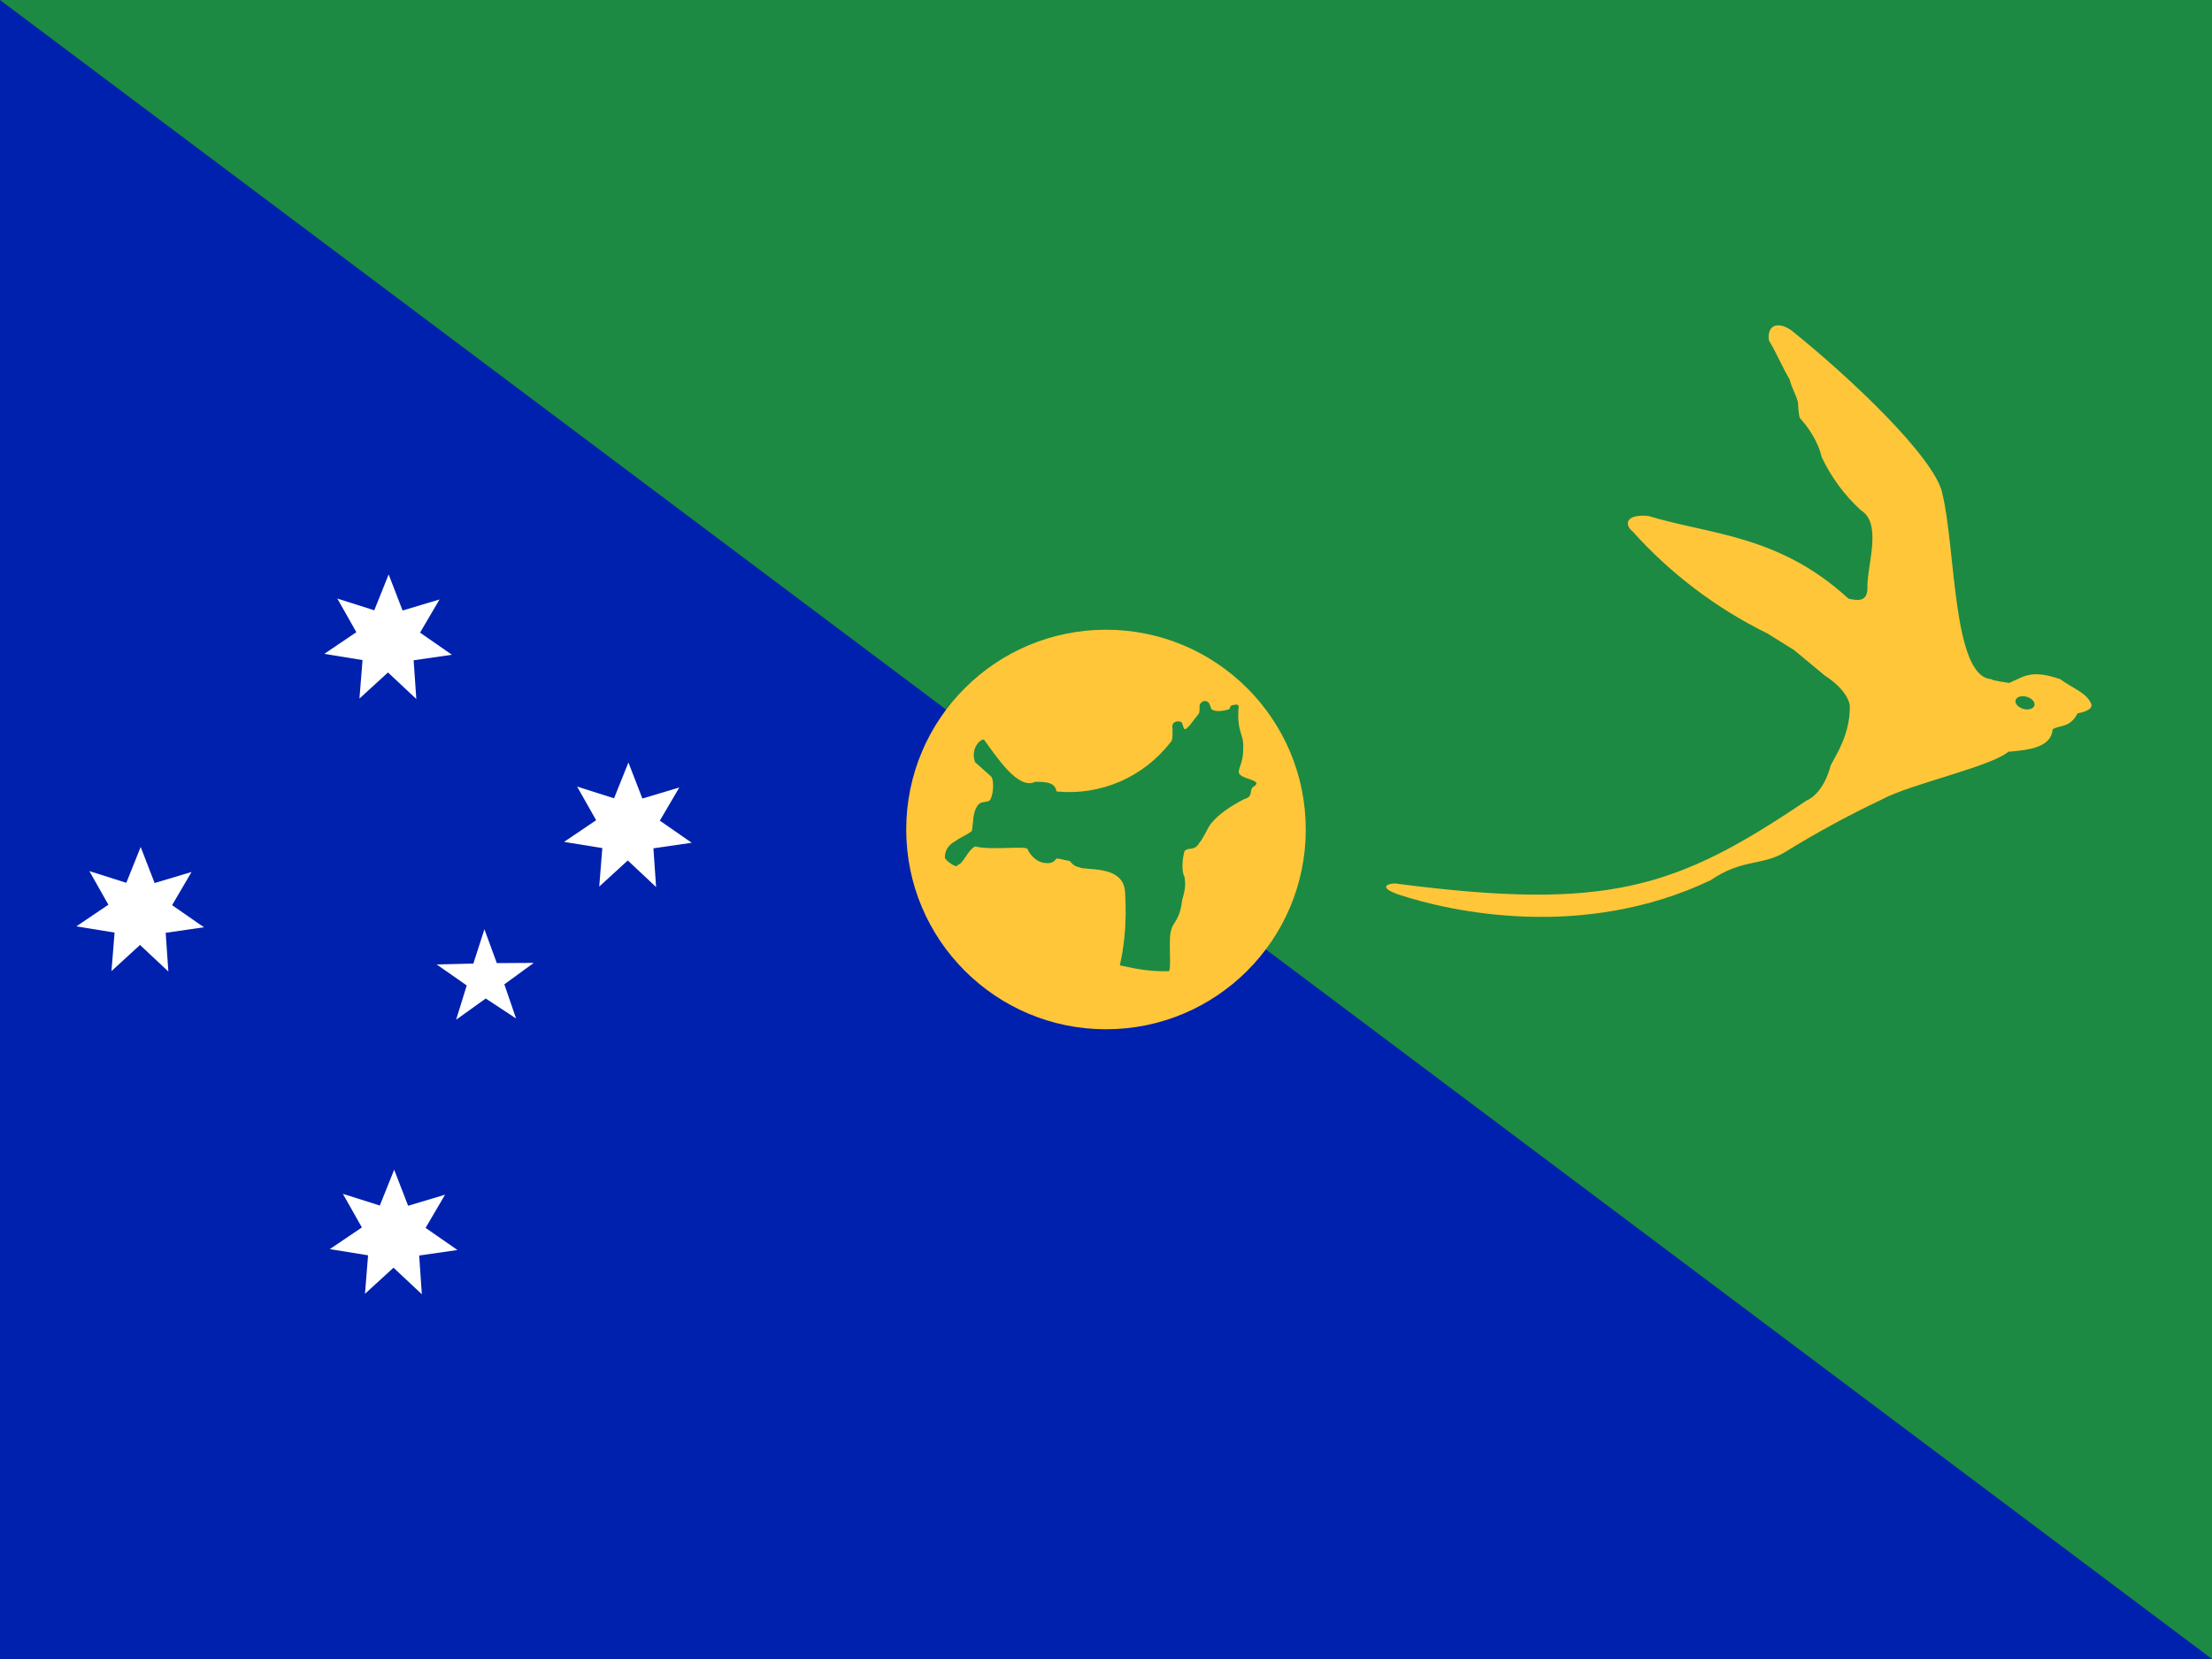
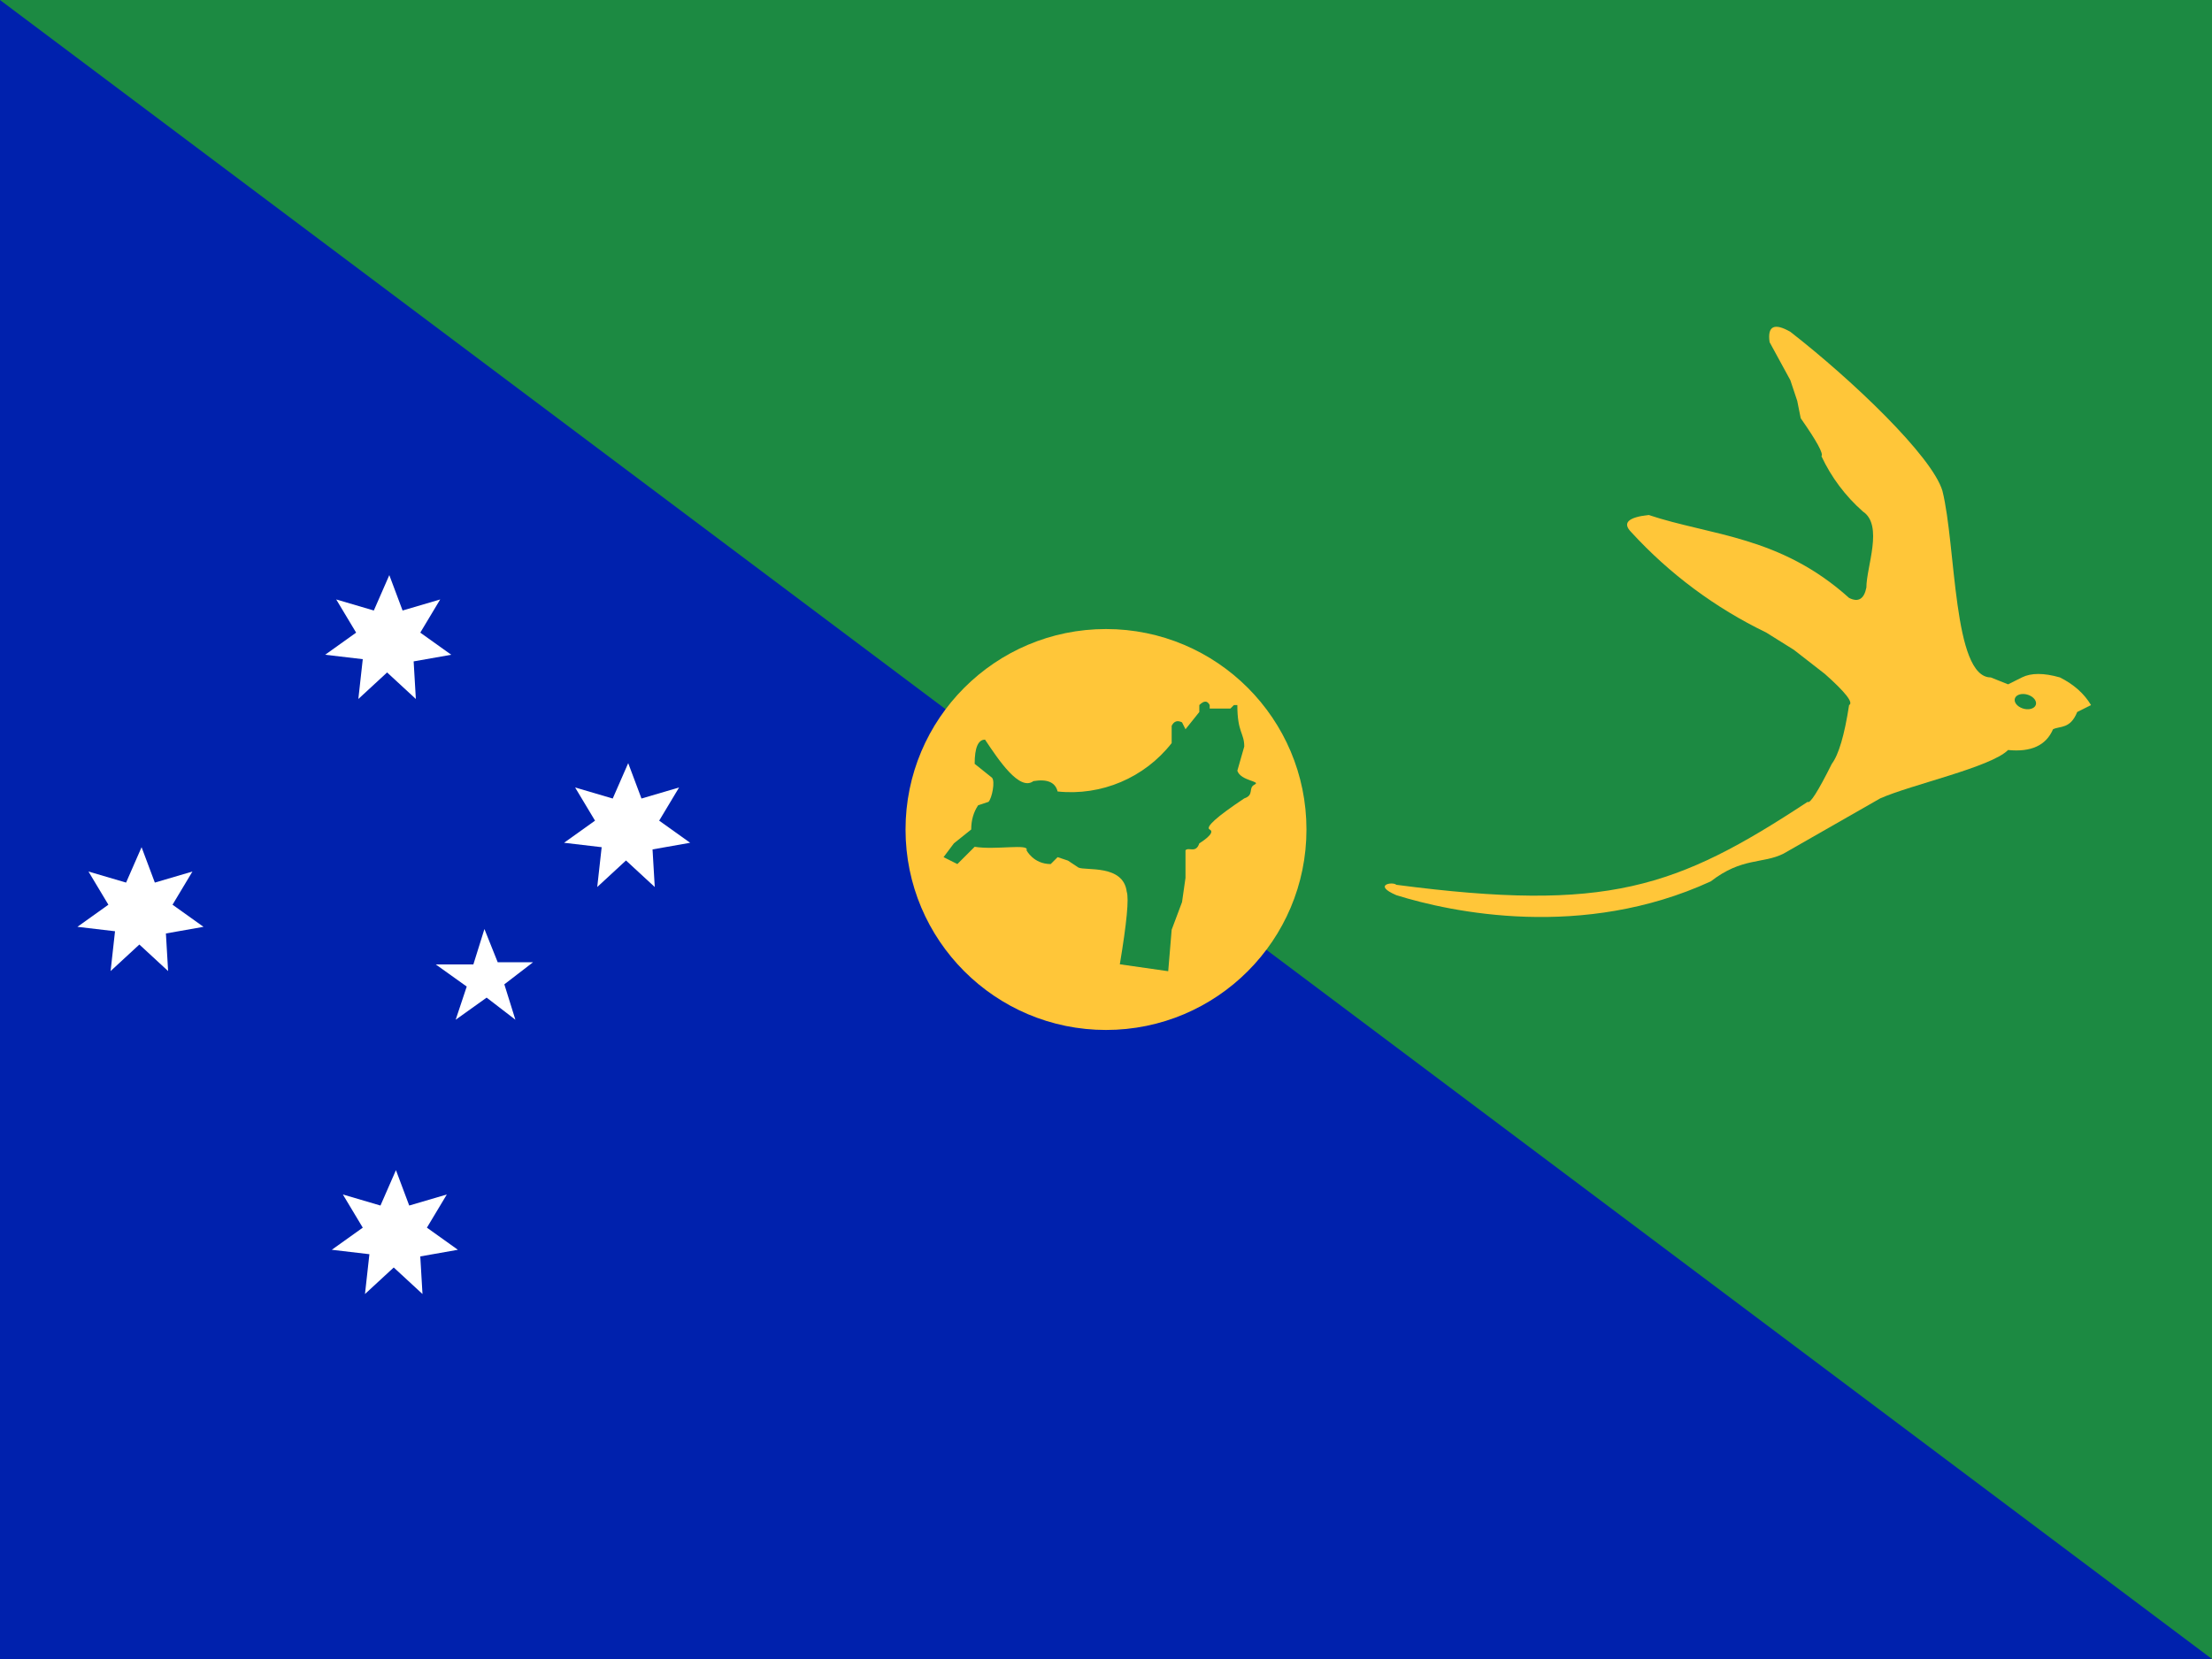
- <svg xmlns="http://www.w3.org/2000/svg" xmlns:xlink="http://www.w3.org/1999/xlink" id="flag-icon-css-cx" width="640" height="480">
+ <svg xmlns="http://www.w3.org/2000/svg" xmlns:xlink="http://www.w3.org/1999/xlink" width="640" height="480">
  <path fill="#0021ad" d="M0 0h640v480H0z" />
  <path fill="#1c8a42" d="M0 0h640v480z" />
-   <circle cx="320" cy="240" r="57.8" fill="#ffc639" />
-   <path fill="#1c8a42" d="M284.7 214c4 5.5 10 14.6 14.8 12.2 3.7 0 5.7.3 6.2 2.8a37 37 0 0 0 33-14.3s.8 0 .5-4.5c0-2 2.8-1.6 2.8-1 .4 1 .4 1.7.9 1.8 1-.4 2.7-3 4-4.6.3-.7.1-1.5.2-2.4.7-1.7 2.4-1.3 2.8-.4l.6 1.6c1.8 1.2 5 0 5.2 0 .3-1.4 1.2-1.2 1.2-1.2 1.2-.3.7-.2 1.5.2-.7 7.7 1.5 8 1.3 12 .1 4.4-1.3 5.6-1.3 7.3.4 2 7 2.1 4.6 3.9-2 1 0 3-3 3.8-8.8 4.5-10.4 8.3-10.4 8.3s-2.2 4.2-2.5 4.2c-1.5 2.8-3.3 1.2-4.4 2.6-.5 1.7-1 5.5 0 7.4.5 2.7 0 4.2-.7 6.9-.6 5.6-2.8 6.5-3.1 8.4-1 2.2.2 12-.8 12-6.5.2-11.5-1.2-14.1-1.7 2.5-10.9 1.5-20.4 1.5-21.4-.6-7.8-11.6-5.9-13.3-7-1.4-.2-2.3-1.3-2.7-1.8-1.6-.2-2.2-.6-3.7-.7-.8.4-.3.8-2 1.3-4.5.5-6.4-3.8-6.4-3.8.2-1.5-9.9.3-15.3-1-2.3 1.3-3.3 5-5.1 5.4 0 1.1-3-1-3.6-2-.2-3.4 2.8-4.8 2.8-4.8 2.4-1.7 3.8-2 5-3.1.5-2.9.2-5 1.5-7.1 1-1.7 2.5-1 3.5-1.6 1.1-.8 1.6-5.6.6-7l-4.7-4.2c-1.4-4.1 1.7-6.8 2.6-6.5z" />
-   <path fill="#ffc639" d="M561.9 142.4c-2.6-10.3-26-32.7-43.7-46.9-4.2-2.8-7-1.1-6.4 3 2.2 3.6 3.8 7.6 6 11.3.6 2.5 1.8 4.2 2.4 6.6 0 0 .2 4.2.6 4.6 5.4 6 6.2 11.1 6.2 11.1a49 49 0 0 0 11.5 15.6c6.2 3.9 1.6 16 1.8 22.5 0 4-2.9 3.6-5.5 3-20.1-18.5-40.1-18.5-57.8-23.9-6.8-.7-7 2.6-4.7 4.4a129 129 0 0 0 39.1 29.6l7.7 4.8 8.8 7.3c6.8 4.4 7.3 8.4 7.3 8.8.2 8.2-4.2 14.6-5.5 17.2-2.3 8.7-7 10.2-7 10.2-37.6 25.4-57.4 32-118.4 24.1-1-.4-6.8.5 0 3 15.5 5.2 53.7 13.5 90.6-4 9-6.2 14.8-4.2 21.3-8a287.3 287.3 0 0 1 28.3-15.4c8.3-4.5 31.3-9.4 36.6-13.8 6.1-.5 12.4-1.3 12.8-6.5 2-1.3 5-.3 7.2-4.6 4.8-.9 4-2.6 4-2.6-1.2-3.4-5.8-4.8-9-7.3-4.8-1.6-8-2-11.5-.4l-3.3 1.5s-5.1-.7-5.1-1.1c-11.4-.6-10.3-38.3-14.3-54z" />
-   <path fill="#1c8a42" d="M588.6 204.2a2.8 1.8 16 1 1-5.4-1.7 2.8 1.8 16 0 1 5.4 1.7z" />
+   <circle cx="320" cy="240" r="58" fill="#ffc639" />
+   <path fill="#1c8a42" d="M285 214c4 6 10 15 14 12q6-1 7 3a37 37 0 0 0 33-14s0 0 0-5q1-2 3-1l1 2 4-5v-2q2-2 3 0v1h6l1-1h1c0 8 2 8 2 12l-2 7c1 3 7 3 5 4s0 3-3 4q-12 8-10 9c2 1-3 4-3 4-1 3-3 1-4 2v8l-1 7-3 8-1 12-14-2q3-18 2-21c-1-8-12-6-14-7l-3-2-3-1-2 2c-5 0-7-4-7-4 1-2-9 0-15-1l-5 5-4-2 3-4 5-4q0-4 2-7l3-1c1-1 2-6 1-7l-5-4q0-7 3-7" />
+   <path fill="#ffc639" d="M562 142c-3-10-26-32-44-46q-7-4-6 3l6 11 2 6 1 5q7 10 6 11a49 49 0 0 0 12 16c6 4 1 16 1 22q-1 5-5 3c-20-18-40-18-58-24q-9 1-5 5a129 129 0 0 0 39 29l8 5 9 7q9 8 7 9-2 13-5 17-6 12-7 11c-38 25-58 32-119 24-1-1-7 0 0 3 16 5 54 13 91-4 9-7 15-5 21-8l28-16c9-4 32-9 37-14q10 1 13-6c2-1 5 0 7-5l4-2q-3-5-9-8-7-2-11 0l-4 2-5-2c-11 0-10-38-14-54" />
+   <path fill="#1c8a42" d="M589 204a3 2 16 1 1-6-2 3 2 16 0 1 6 2" />
  <g fill="#fff" transform="matrix(.64 0 0 .64 0 80)">
-     <path id="a" d="M188.2 191l-12.8-12-12.9 11.8 1.4-17.4-17.3-2.8 14.5-9.8-8.6-15.2 16.7 5.3 6.5-16.2L182 151l16.7-5-8.8 15 14.4 10-17.3 2.5 1.2 17.4z" />
-     <path d="M233.4 335.5l-13.8-9.1-13.4 9.6 4.8-15.5-13.6-9.5 16.6-.4 5-15.5 5.6 15.3 16.7-.1L228 320l5.3 15.4z" />
-     <use width="100%" height="100%" x="2.5" y="269.1" xlink:href="#a" />
-     <use width="100%" height="100%" x="-112.1" y="123.2" xlink:href="#a" />
-     <use width="100%" height="100%" x="108.4" y="85" xlink:href="#a" />
+     <path id="a" d="m188 191-13-12-13 12 2-18-17-2 14-10-9-15 17 5 7-16 6 16 17-5-9 15 14 10-17 3z" />
+     <path d="m233 336-13-10-14 10 5-15-14-10h17l5-16 6 15h16l-13 10z" />
+     <use xlink:href="#a" width="100%" height="100%" x="3" y="269" />
+     <use xlink:href="#a" width="100%" height="100%" x="-112" y="123" />
+     <use xlink:href="#a" width="100%" height="100%" x="108" y="85" />
  </g>
</svg>
